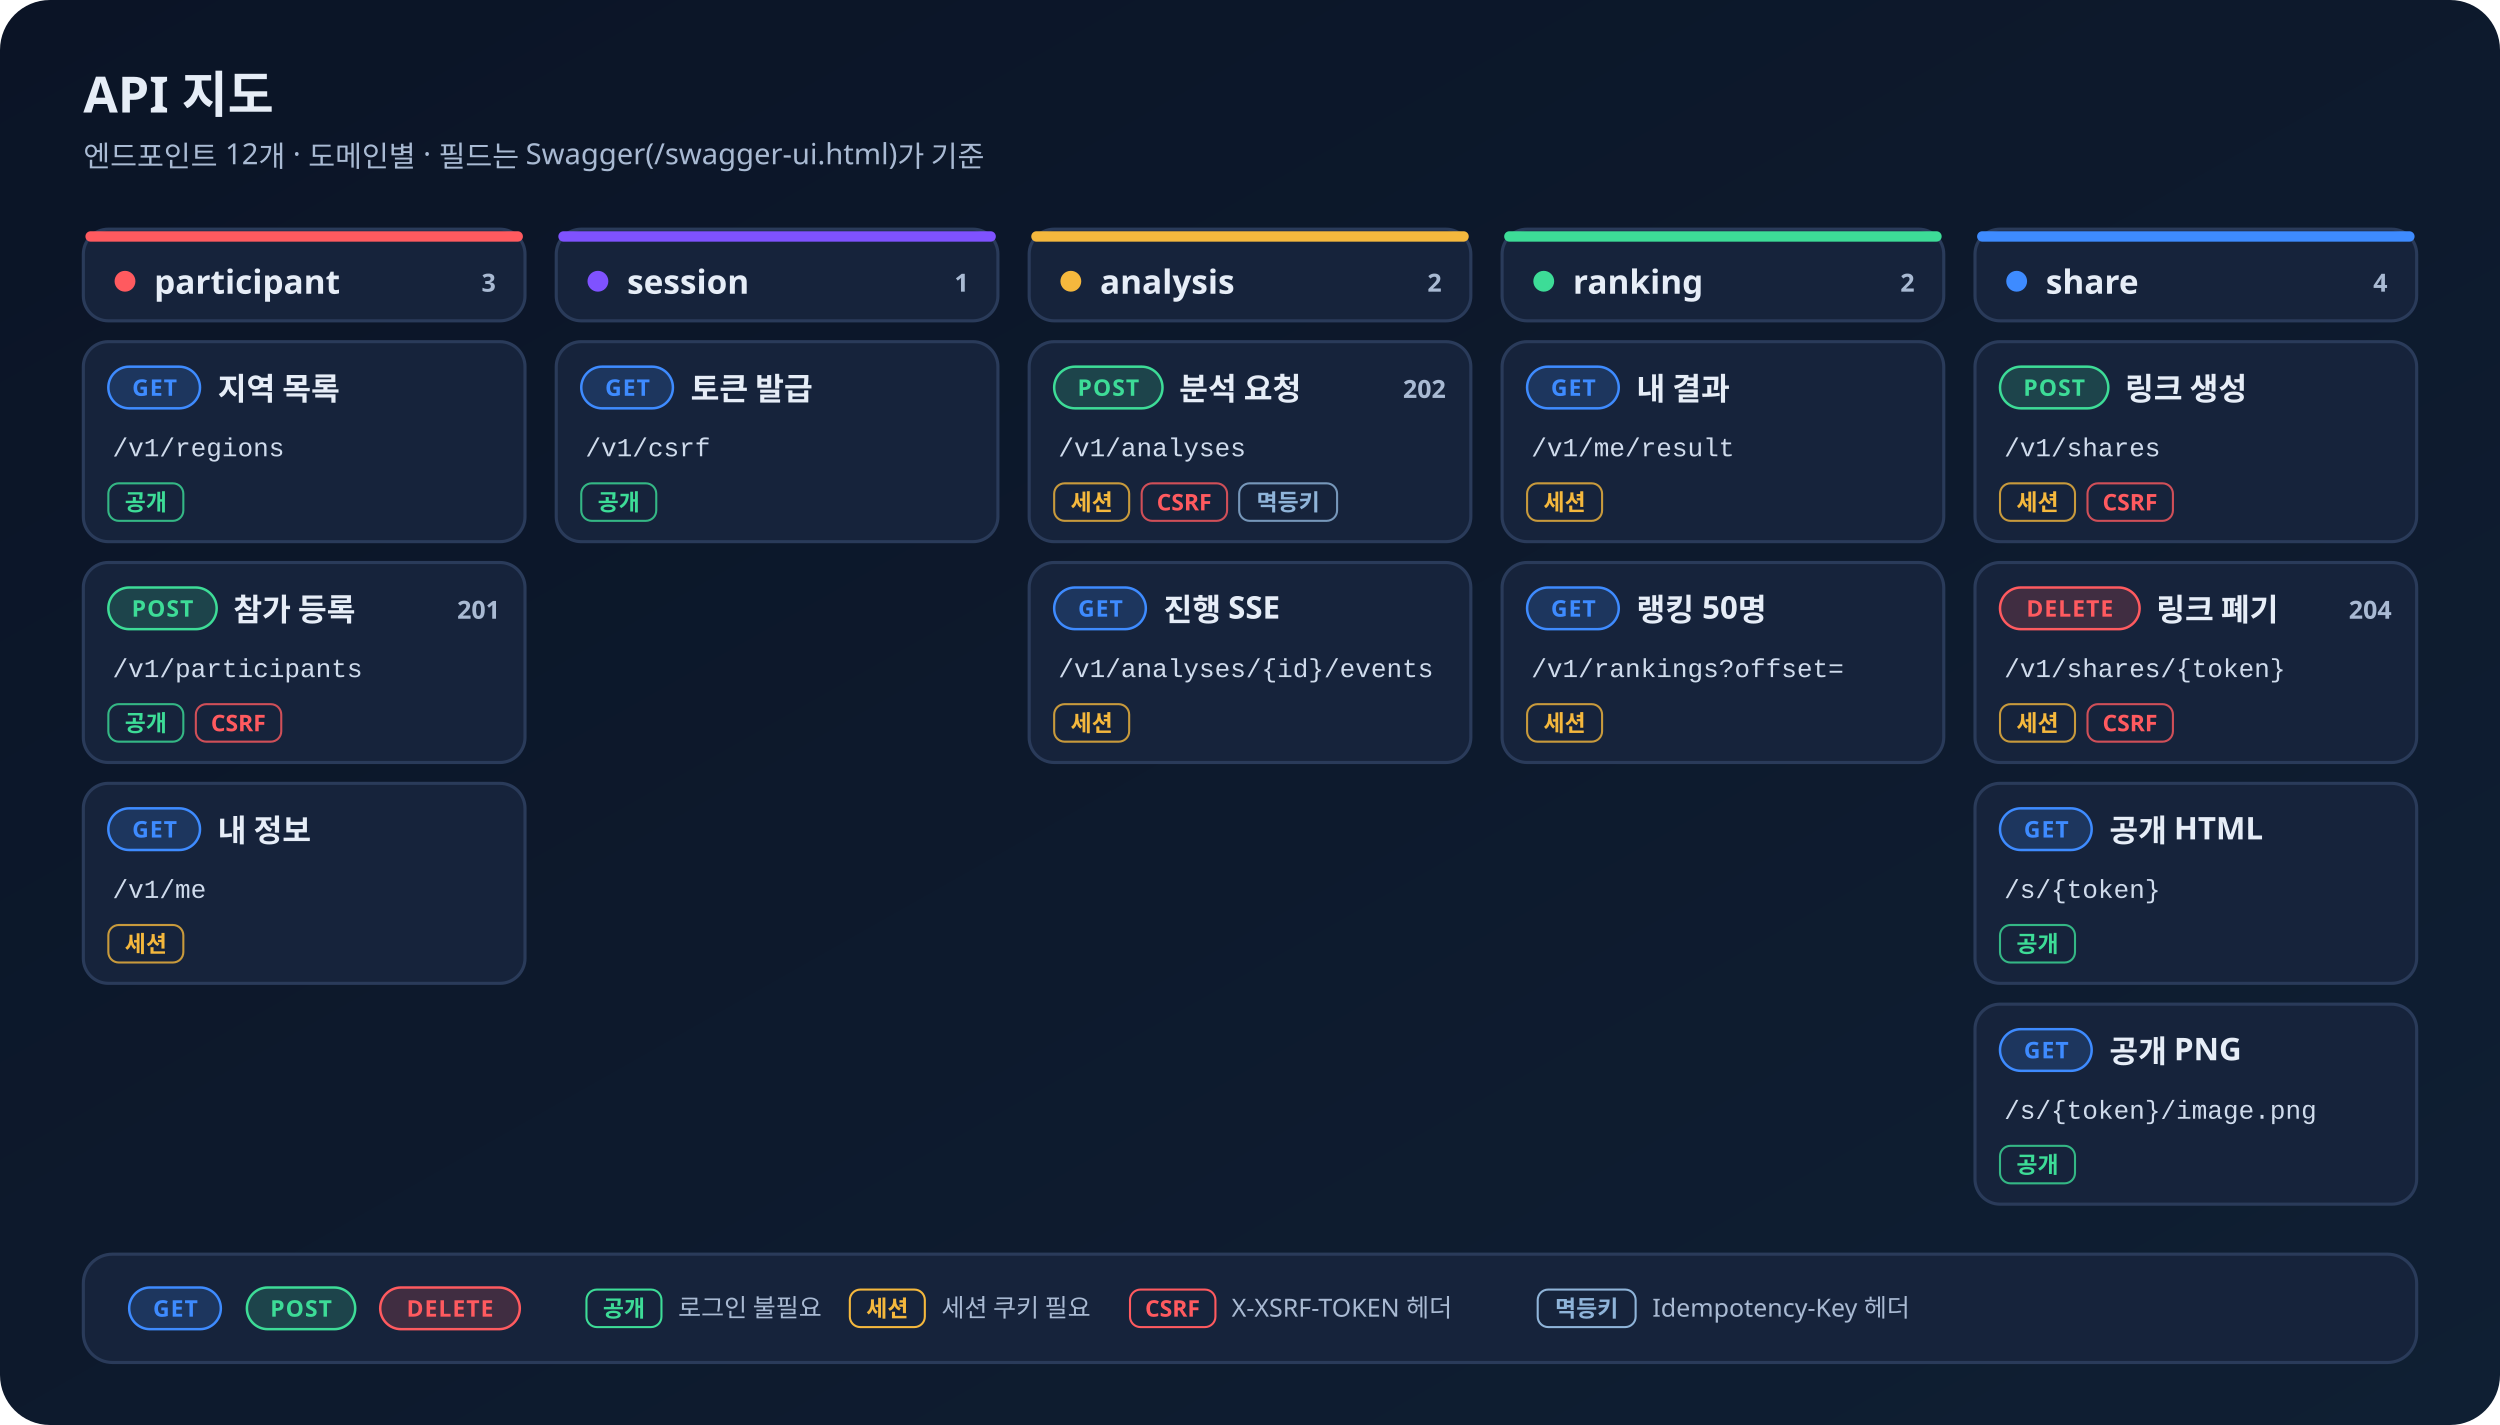
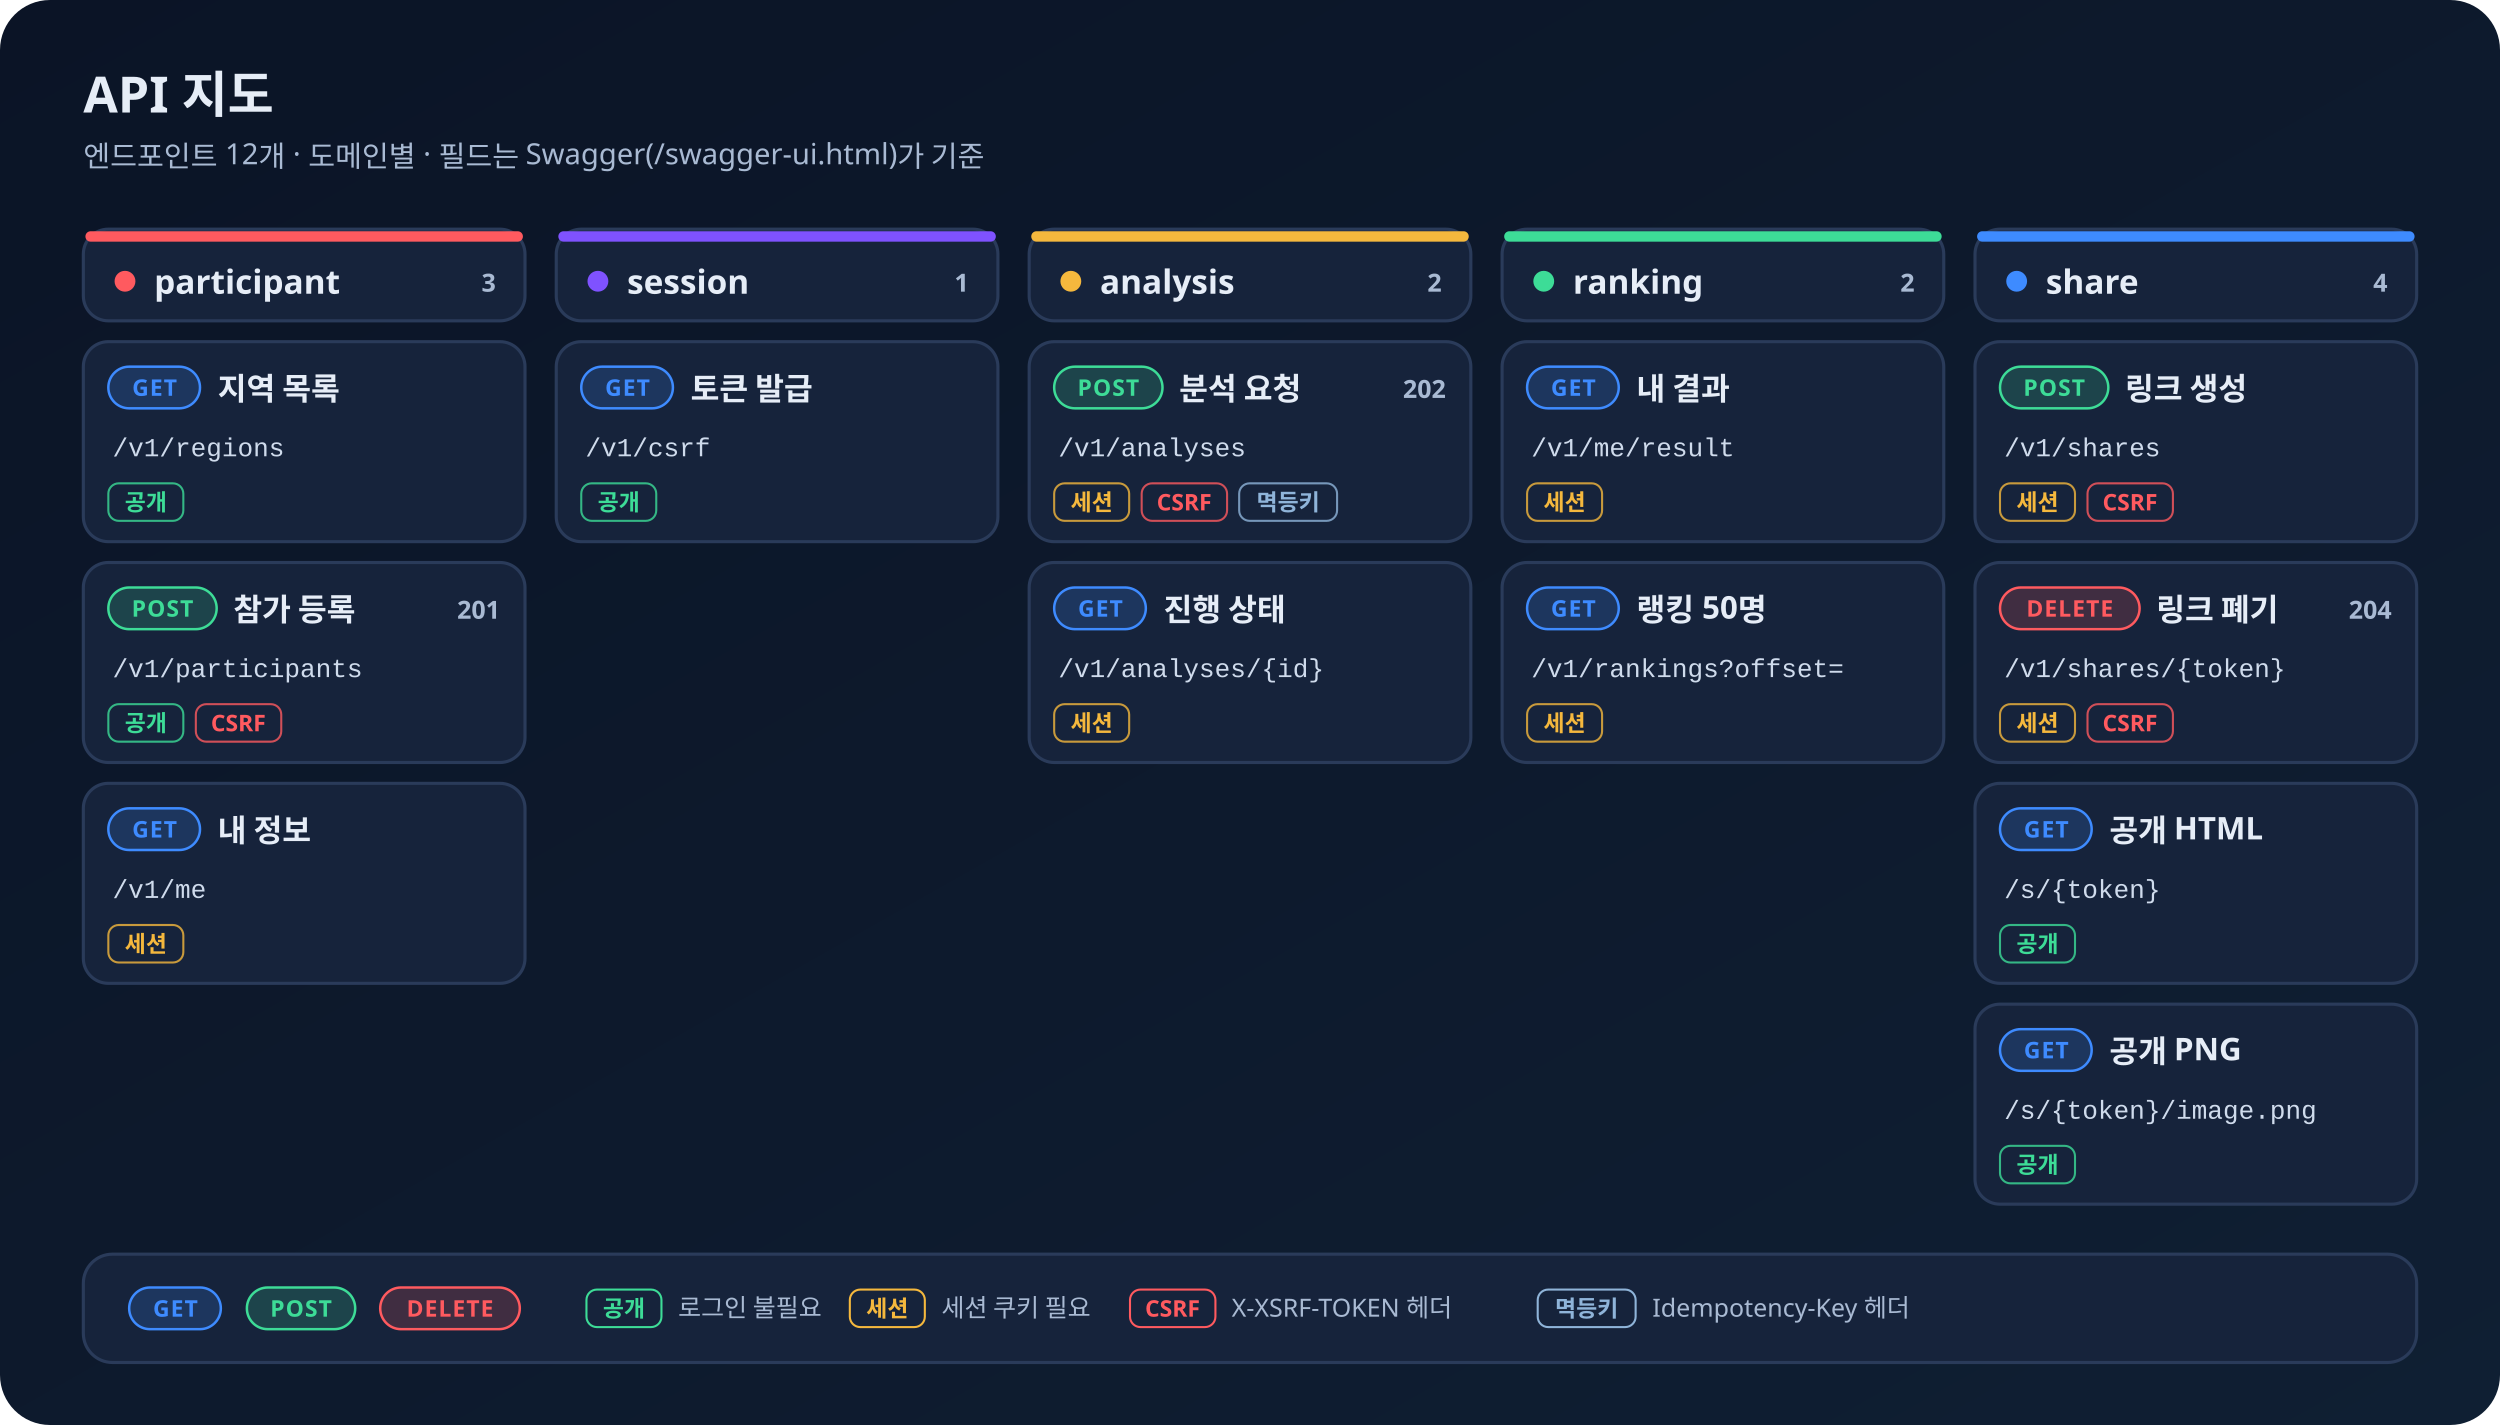
<svg xmlns="http://www.w3.org/2000/svg" viewBox="0 0 1200 684" width="1200" height="684" role="img" aria-label="API 지도: 도메인별 엔드포인트 12개, 메서드, 인증과 CSRF">
  <defs>
    <linearGradient id="bg" x1="0" y1="0" x2="1" y2="1">
      <stop offset="0" stop-color="#0B1426" />
      <stop offset="1" stop-color="#0F1F33" />
    </linearGradient>
    <style>
      text { font-family: Pretendard, 'Apple SD Gothic Neo', 'Noto Sans KR', 'Segoe UI', sans-serif; fill: #E6EDF7; }
      .t { font-size: 24px; font-weight: 800; }
      .h { font-size: 17px; font-weight: 700; }
      .s { font-size: 14px; fill: #A9BAD3; }
      .xs { font-size: 12px; fill: #A9BAD3; }
      .m { font-family: 'JetBrains Mono', 'D2Coding', Consolas, 'Courier New', monospace; }
      .card { fill: #16233B; stroke: #2A3B5A; stroke-width: 1.5; }
      .cell { fill: #1D2D49; stroke: #33476B; stroke-width: 1; }
      .mt { font-size: 11px; font-weight: 800; letter-spacing: .5px; }
      .pp { font-size: 15px; font-weight: 700; }
      .path { font-size: 12.5px; fill: #CFDBEC; }
      .tg { font-size: 11px; font-weight: 700; }
      .st { font-size: 12px; font-weight: 800; fill: #A9BAD3; }
    </style>
  </defs>
  <rect width="1200" height="684" rx="24" fill="url(#bg)" />
  <text class="t" x="40" y="54">API 지도</text>
  <text class="s" x="40" y="80">엔드포인트 12개 · 도메인별 · 필드는 Swagger(/swagger-ui.html)가 기준</text>
  <rect class="card" x="40" y="110" width="212" height="44" rx="12" />
  <rect x="41" y="111" width="210" height="5" rx="2.5" fill="#FF5A5F" />
  <circle cx="60" cy="135" r="5" fill="#FF5A5F" />
  <text class="h" x="74" y="141" style="font-size:16px">participant</text>
  <text class="st" x="238" y="140" text-anchor="end">3</text>
  <rect class="card" x="40" y="164" width="212" height="96" rx="12" />
  <rect x="52" y="176" width="44" height="20" rx="10" fill="#3E8BFF" fill-opacity="0.18" stroke="#3E8BFF" stroke-width="1.2" />
  <text class="mt" x="74.2" y="190" text-anchor="middle" style="fill:#3E8BFF">GET</text>
  <text class="pp" x="104.5" y="192">지역 목록</text>
  <text class="m path" x="54" y="219">/v1/regions</text>
  <rect x="52" y="232" width="36" height="18" rx="5" fill="none" stroke="#3DDC97" stroke-opacity="0.8" />
  <text class="tg" x="70.0" y="245" text-anchor="middle" style="fill:#3DDC97">공개</text>
  <rect class="card" x="40" y="270" width="212" height="96" rx="12" />
  <rect x="52" y="282" width="52" height="20" rx="10" fill="#3DDC97" fill-opacity="0.18" stroke="#3DDC97" stroke-width="1.2" />
  <text class="mt" x="78.0" y="296" text-anchor="middle" style="fill:#3DDC97">POST</text>
  <text class="pp" x="112.0" y="298">참가 등록</text>
  <text class="st" x="240" y="297" text-anchor="end">201</text>
  <text class="m path" x="54" y="325">/v1/participants</text>
  <rect x="52" y="338" width="36" height="18" rx="5" fill="none" stroke="#3DDC97" stroke-opacity="0.8" />
  <text class="tg" x="70.0" y="351" text-anchor="middle" style="fill:#3DDC97">공개</text>
  <rect x="94" y="338" width="41" height="18" rx="5" fill="none" stroke="#FF5A5F" stroke-opacity="0.8" />
  <text class="tg" x="114.4" y="351" text-anchor="middle" style="fill:#FF5A5F">CSRF</text>
  <rect class="card" x="40" y="376" width="212" height="96" rx="12" />
  <rect x="52" y="388" width="44" height="20" rx="10" fill="#3E8BFF" fill-opacity="0.18" stroke="#3E8BFF" stroke-width="1.2" />
  <text class="mt" x="74.2" y="402" text-anchor="middle" style="fill:#3E8BFF">GET</text>
  <text class="pp" x="104.5" y="404">내 정보</text>
  <text class="m path" x="54" y="431">/v1/me</text>
  <rect x="52" y="444" width="36" height="18" rx="5" fill="none" stroke="#F5B83D" stroke-opacity="0.8" />
  <text class="tg" x="70.0" y="457" text-anchor="middle" style="fill:#F5B83D">세션</text>
  <rect class="card" x="267" y="110" width="212" height="44" rx="12" />
  <rect x="268" y="111" width="210" height="5" rx="2.5" fill="#7F52FF" />
  <circle cx="287" cy="135" r="5" fill="#7F52FF" />
  <text class="h" x="301" y="141" style="font-size:16px">session</text>
  <text class="st" x="465" y="140" text-anchor="end">1</text>
  <rect class="card" x="267" y="164" width="212" height="96" rx="12" />
  <rect x="279" y="176" width="44" height="20" rx="10" fill="#3E8BFF" fill-opacity="0.18" stroke="#3E8BFF" stroke-width="1.2" />
  <text class="mt" x="301.2" y="190" text-anchor="middle" style="fill:#3E8BFF">GET</text>
  <text class="pp" x="331.5" y="192">토큰 발급</text>
  <text class="m path" x="281" y="219">/v1/csrf</text>
  <rect x="279" y="232" width="36" height="18" rx="5" fill="none" stroke="#3DDC97" stroke-opacity="0.8" />
  <text class="tg" x="297.0" y="245" text-anchor="middle" style="fill:#3DDC97">공개</text>
  <rect class="card" x="494" y="110" width="212" height="44" rx="12" />
  <rect x="495" y="111" width="210" height="5" rx="2.5" fill="#F5B83D" />
  <circle cx="514" cy="135" r="5" fill="#F5B83D" />
  <text class="h" x="528" y="141" style="font-size:16px">analysis</text>
  <text class="st" x="692" y="140" text-anchor="end">2</text>
  <rect class="card" x="494" y="164" width="212" height="96" rx="12" />
  <rect x="506" y="176" width="52" height="20" rx="10" fill="#3DDC97" fill-opacity="0.18" stroke="#3DDC97" stroke-width="1.2" />
  <text class="mt" x="532.0" y="190" text-anchor="middle" style="fill:#3DDC97">POST</text>
  <text class="pp" x="566.0" y="192">분석 요청</text>
  <text class="st" x="694" y="191" text-anchor="end">202</text>
  <text class="m path" x="508" y="219">/v1/analyses</text>
  <rect x="506" y="232" width="36" height="18" rx="5" fill="none" stroke="#F5B83D" stroke-opacity="0.8" />
  <text class="tg" x="524.0" y="245" text-anchor="middle" style="fill:#F5B83D">세션</text>
  <rect x="548" y="232" width="41" height="18" rx="5" fill="none" stroke="#FF5A5F" stroke-opacity="0.8" />
  <text class="tg" x="568.4" y="245" text-anchor="middle" style="fill:#FF5A5F">CSRF</text>
  <rect x="594.8" y="232" width="47" height="18" rx="5" fill="none" stroke="#8FB4D9" stroke-opacity="0.8" />
  <text class="tg" x="618.3" y="245" text-anchor="middle" style="fill:#8FB4D9">멱등키</text>
  <rect class="card" x="494" y="270" width="212" height="96" rx="12" />
  <rect x="506" y="282" width="44" height="20" rx="10" fill="#3E8BFF" fill-opacity="0.18" stroke="#3E8BFF" stroke-width="1.2" />
  <text class="mt" x="528.2" y="296" text-anchor="middle" style="fill:#3E8BFF">GET</text>
-   <text class="pp" x="558.5" y="298">진행 SSE</text>
-   <text class="m path" x="508" y="325">/v1/analyses/{id}/events</text>
+   <text class="pp" x="558.5" y="298">진행 상태</text>
+   <text class="m path" x="508" y="325">/v1/analyses/{id}</text>
  <rect x="506" y="338" width="36" height="18" rx="5" fill="none" stroke="#F5B83D" stroke-opacity="0.8" />
  <text class="tg" x="524.0" y="351" text-anchor="middle" style="fill:#F5B83D">세션</text>
  <rect class="card" x="721" y="110" width="212" height="44" rx="12" />
  <rect x="722" y="111" width="210" height="5" rx="2.5" fill="#3DDC97" />
  <circle cx="741" cy="135" r="5" fill="#3DDC97" />
  <text class="h" x="755" y="141" style="font-size:16px">ranking</text>
  <text class="st" x="919" y="140" text-anchor="end">2</text>
  <rect class="card" x="721" y="164" width="212" height="96" rx="12" />
  <rect x="733" y="176" width="44" height="20" rx="10" fill="#3E8BFF" fill-opacity="0.18" stroke="#3E8BFF" stroke-width="1.2" />
  <text class="mt" x="755.2" y="190" text-anchor="middle" style="fill:#3E8BFF">GET</text>
  <text class="pp" x="785.5" y="192">내 결과</text>
  <text class="m path" x="735" y="219">/v1/me/result</text>
  <rect x="733" y="232" width="36" height="18" rx="5" fill="none" stroke="#F5B83D" stroke-opacity="0.8" />
  <text class="tg" x="751.0" y="245" text-anchor="middle" style="fill:#F5B83D">세션</text>
  <rect class="card" x="721" y="270" width="212" height="96" rx="12" />
  <rect x="733" y="282" width="44" height="20" rx="10" fill="#3E8BFF" fill-opacity="0.18" stroke="#3E8BFF" stroke-width="1.2" />
  <text class="mt" x="755.2" y="296" text-anchor="middle" style="fill:#3E8BFF">GET</text>
  <text class="pp" x="785.5" y="298">랭킹 50명</text>
  <text class="m path" x="735" y="325">/v1/rankings?offset=</text>
  <rect x="733" y="338" width="36" height="18" rx="5" fill="none" stroke="#F5B83D" stroke-opacity="0.8" />
  <text class="tg" x="751.0" y="351" text-anchor="middle" style="fill:#F5B83D">세션</text>
  <rect class="card" x="948" y="110" width="212" height="44" rx="12" />
  <rect x="949" y="111" width="210" height="5" rx="2.5" fill="#3E8BFF" />
  <circle cx="968" cy="135" r="5" fill="#3E8BFF" />
  <text class="h" x="982" y="141" style="font-size:16px">share</text>
  <text class="st" x="1146" y="140" text-anchor="end">4</text>
  <rect class="card" x="948" y="164" width="212" height="96" rx="12" />
  <rect x="960" y="176" width="52" height="20" rx="10" fill="#3DDC97" fill-opacity="0.18" stroke="#3DDC97" stroke-width="1.2" />
  <text class="mt" x="986.0" y="190" text-anchor="middle" style="fill:#3DDC97">POST</text>
  <text class="pp" x="1020.0" y="192">링크 생성</text>
  <text class="m path" x="962" y="219">/v1/shares</text>
  <rect x="960" y="232" width="36" height="18" rx="5" fill="none" stroke="#F5B83D" stroke-opacity="0.8" />
  <text class="tg" x="978.0" y="245" text-anchor="middle" style="fill:#F5B83D">세션</text>
  <rect x="1002" y="232" width="41" height="18" rx="5" fill="none" stroke="#FF5A5F" stroke-opacity="0.8" />
  <text class="tg" x="1022.4" y="245" text-anchor="middle" style="fill:#FF5A5F">CSRF</text>
  <rect class="card" x="948" y="270" width="212" height="96" rx="12" />
  <rect x="960" y="282" width="67" height="20" rx="10" fill="#FF5A5F" fill-opacity="0.18" stroke="#FF5A5F" stroke-width="1.2" />
  <text class="mt" x="993.5" y="296" text-anchor="middle" style="fill:#FF5A5F">DELETE</text>
  <text class="pp" x="1035.0" y="298">링크 폐기</text>
  <text class="st" x="1148" y="297" text-anchor="end">204</text>
  <text class="m path" x="962" y="325">/v1/shares/{token}</text>
  <rect x="960" y="338" width="36" height="18" rx="5" fill="none" stroke="#F5B83D" stroke-opacity="0.8" />
  <text class="tg" x="978.0" y="351" text-anchor="middle" style="fill:#F5B83D">세션</text>
  <rect x="1002" y="338" width="41" height="18" rx="5" fill="none" stroke="#FF5A5F" stroke-opacity="0.8" />
  <text class="tg" x="1022.4" y="351" text-anchor="middle" style="fill:#FF5A5F">CSRF</text>
  <rect class="card" x="948" y="376" width="212" height="96" rx="12" />
  <rect x="960" y="388" width="44" height="20" rx="10" fill="#3E8BFF" fill-opacity="0.18" stroke="#3E8BFF" stroke-width="1.2" />
  <text class="mt" x="982.2" y="402" text-anchor="middle" style="fill:#3E8BFF">GET</text>
  <text class="pp" x="1012.5" y="404">공개 HTML</text>
  <text class="m path" x="962" y="431">/s/{token}</text>
  <rect x="960" y="444" width="36" height="18" rx="5" fill="none" stroke="#3DDC97" stroke-opacity="0.8" />
  <text class="tg" x="978.0" y="457" text-anchor="middle" style="fill:#3DDC97">공개</text>
  <rect class="card" x="948" y="482" width="212" height="96" rx="12" />
  <rect x="960" y="494" width="44" height="20" rx="10" fill="#3E8BFF" fill-opacity="0.18" stroke="#3E8BFF" stroke-width="1.2" />
  <text class="mt" x="982.2" y="508" text-anchor="middle" style="fill:#3E8BFF">GET</text>
  <text class="pp" x="1012.5" y="510">공개 PNG</text>
  <text class="m path" x="962" y="537">/s/{token}/image.png</text>
  <rect x="960" y="550" width="36" height="18" rx="5" fill="none" stroke="#3DDC97" stroke-opacity="0.8" />
  <text class="tg" x="978.0" y="563" text-anchor="middle" style="fill:#3DDC97">공개</text>
  <rect class="card" x="40" y="602" width="1120" height="52" rx="14" />
  <rect x="62" y="618" width="44" height="20" rx="10" fill="#3E8BFF" fill-opacity="0.18" stroke="#3E8BFF" stroke-width="1.2" />
  <text class="mt" x="84.2" y="632" text-anchor="middle" style="fill:#3E8BFF">GET</text>
  <rect x="118.5" y="618" width="52" height="20" rx="10" fill="#3DDC97" fill-opacity="0.18" stroke="#3DDC97" stroke-width="1.2" />
  <text class="mt" x="144.5" y="632" text-anchor="middle" style="fill:#3DDC97">POST</text>
  <rect x="182.5" y="618" width="67" height="20" rx="10" fill="#FF5A5F" fill-opacity="0.18" stroke="#FF5A5F" stroke-width="1.2" />
  <text class="mt" x="216.0" y="632" text-anchor="middle" style="fill:#FF5A5F">DELETE</text>
  <rect x="281.5" y="619" width="36" height="18" rx="5" fill="none" stroke="#3DDC97" />
  <text class="tg" x="299.5" y="632" text-anchor="middle" style="fill:#3DDC97">공개</text>
  <text class="xs" x="325.5" y="632">로그인 불필요</text>
  <rect x="407.92" y="619" width="36" height="18" rx="5" fill="none" stroke="#F5B83D" />
  <text class="tg" x="425.9" y="632" text-anchor="middle" style="fill:#F5B83D">세션</text>
  <text class="xs" x="451.9" y="632">세션 쿠키 필요</text>
  <rect x="542.4" y="619" width="41" height="18" rx="5" fill="none" stroke="#FF5A5F" />
  <text class="tg" x="562.8" y="632" text-anchor="middle" style="fill:#FF5A5F">CSRF</text>
  <text class="xs" x="591.2" y="632">X-XSRF-TOKEN 헤더</text>
  <rect x="738.1" y="619" width="47" height="18" rx="5" fill="none" stroke="#8FB4D9" />
  <text class="tg" x="761.6" y="632" text-anchor="middle" style="fill:#8FB4D9">멱등키</text>
  <text class="xs" x="793.1" y="632">Idempotency-Key 헤더</text>
</svg>
